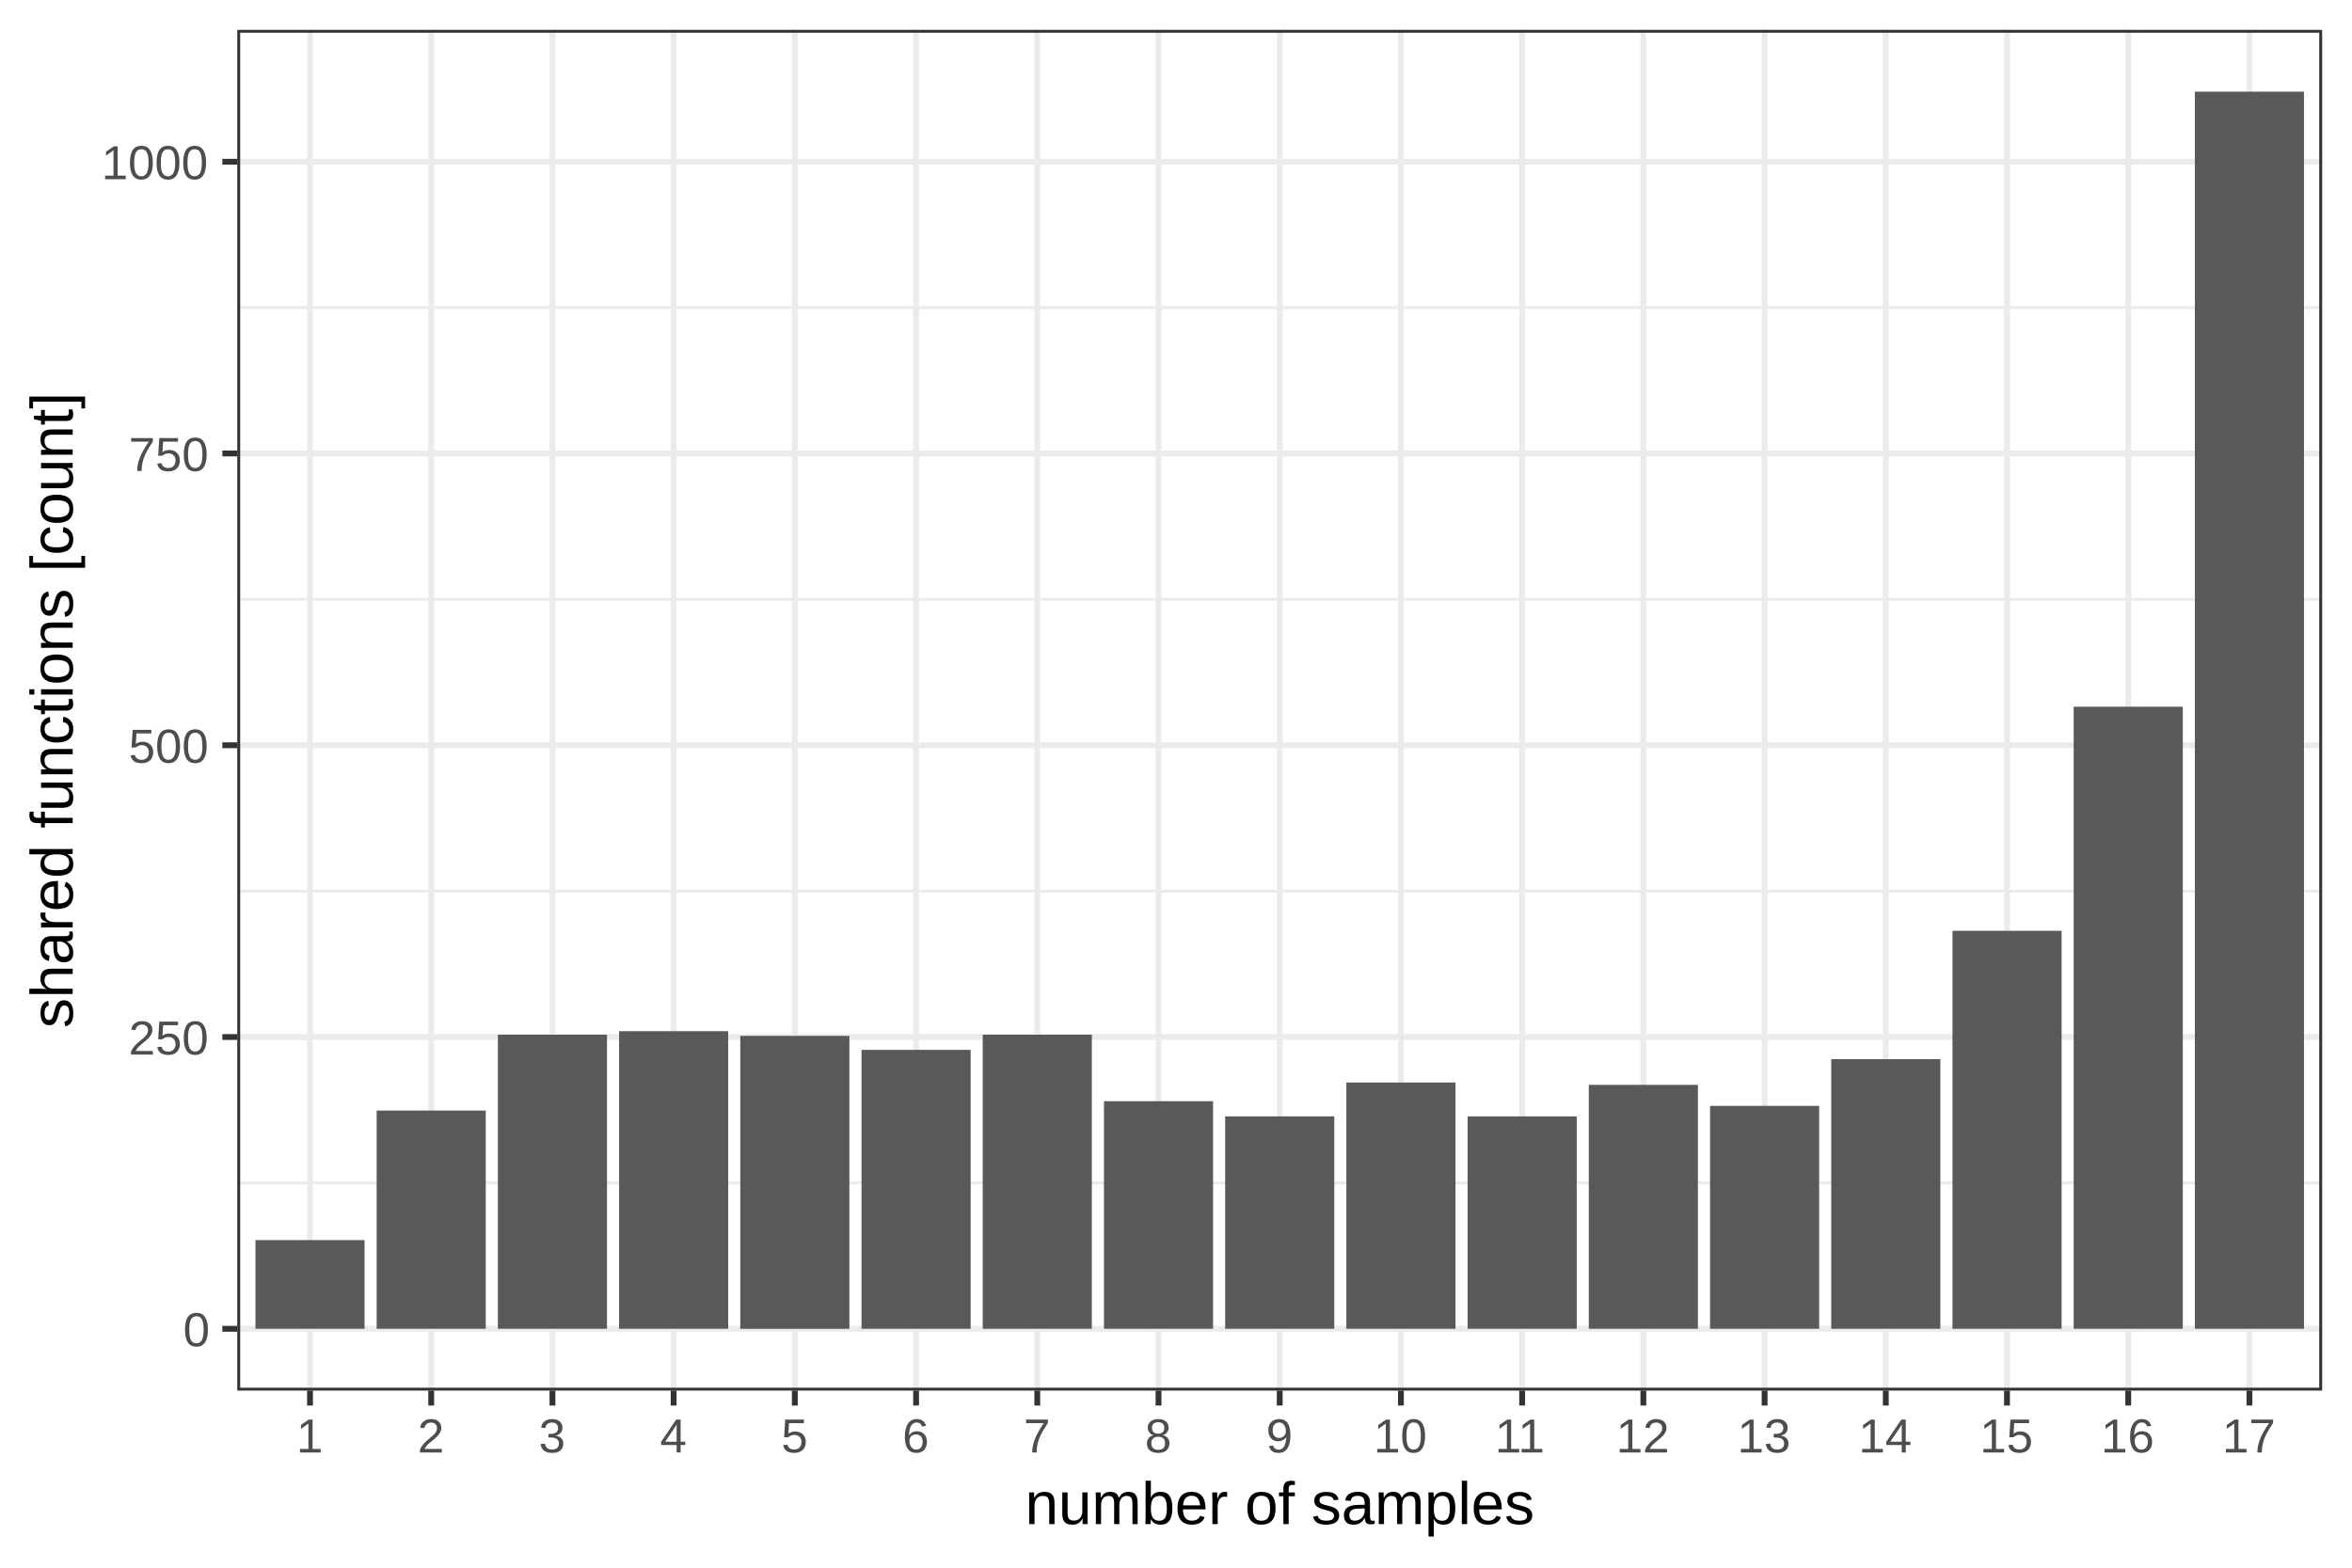
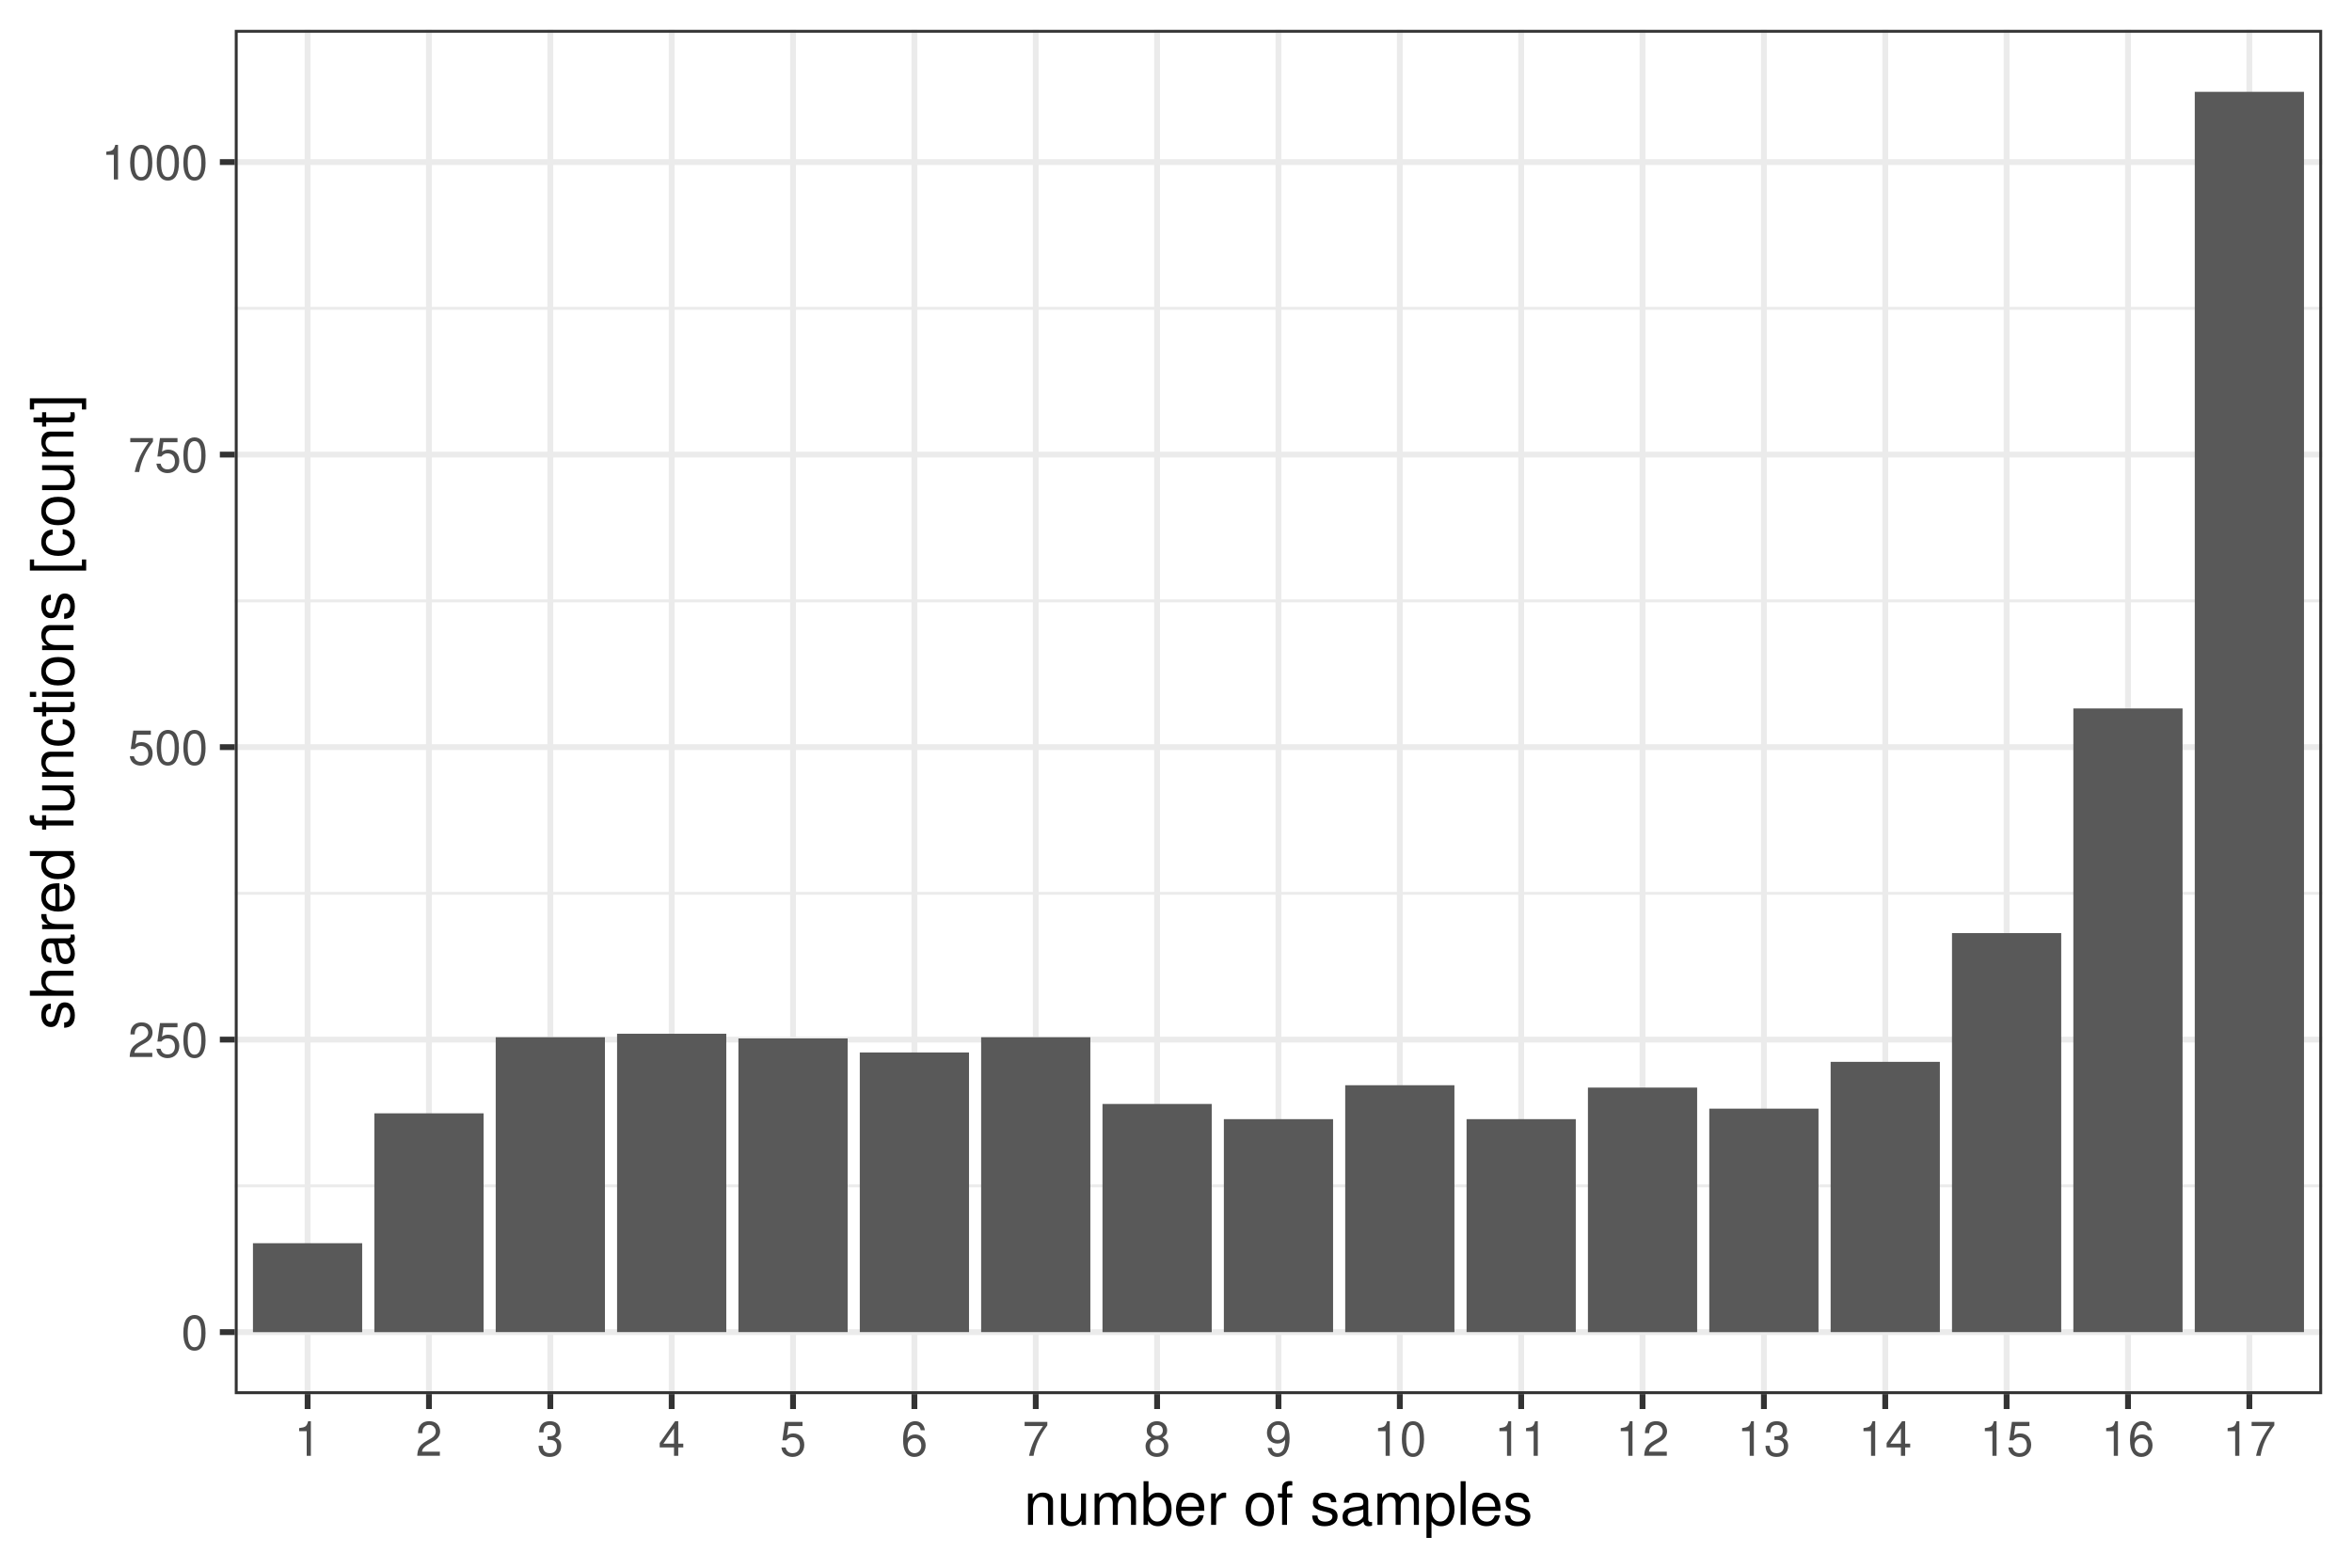
<svg xmlns="http://www.w3.org/2000/svg" viewBox="0 0 432.00 288.00">
  <defs>
    <style type="text/css">
-     line, polyline, path, rect, circle {
+     line, polyline, polygon, path, rect, circle {
      fill: none;
      stroke: #000000;
      stroke-linecap: round;
      stroke-linejoin: round;
      stroke-miterlimit: 10.00;
    }
  </style>
  </defs>
  <rect width="100%" height="100%" style="stroke: none; fill: #FFFFFF;" />
-   <rect x="0.00" y="0.00" width="432.00" height="288.00" style="stroke-width: 1.07; stroke: #FFFFFF; fill: #FFFFFF;" />
+   <rect x="0" y="0.00" width="432.00" height="288.00" style="stroke-width: 1.07; stroke: #FFFFFF; fill: #FFFFFF;" />
  <defs>
-     <clipPath id="cpNDMuNTc4NHw0MjYuNTIxfDI1NS40NzR8NS40Nzk0NQ==">
-       <rect x="43.58" y="5.48" width="382.94" height="249.99" />
+     <clipPath id="cpNDMuMTJ8NDI2LjUyfDI1Ni4xMXw1LjQ4">
+       <rect x="43.12" y="5.48" width="383.40" height="250.64" />
    </clipPath>
  </defs>
-   <rect x="43.58" y="5.48" width="382.94" height="249.99" style="stroke-width: 1.07; stroke: none; fill: #FFFFFF;" clip-path="url(#cpNDMuNTc4NHw0MjYuNTIxfDI1NS40NzR8NS40Nzk0NQ==)" />
-   <polyline points="43.58,217.31 426.52,217.31 " style="stroke-width: 0.53; stroke: #EBEBEB; stroke-linecap: butt;" clip-path="url(#cpNDMuNTc4NHw0MjYuNTIxfDI1NS40NzR8NS40Nzk0NQ==)" />
-   <polyline points="43.58,163.71 426.52,163.71 " style="stroke-width: 0.53; stroke: #EBEBEB; stroke-linecap: butt;" clip-path="url(#cpNDMuNTc4NHw0MjYuNTIxfDI1NS40NzR8NS40Nzk0NQ==)" />
-   <polyline points="43.58,110.11 426.52,110.11 " style="stroke-width: 0.53; stroke: #EBEBEB; stroke-linecap: butt;" clip-path="url(#cpNDMuNTc4NHw0MjYuNTIxfDI1NS40NzR8NS40Nzk0NQ==)" />
-   <polyline points="43.58,56.51 426.52,56.51 " style="stroke-width: 0.53; stroke: #EBEBEB; stroke-linecap: butt;" clip-path="url(#cpNDMuNTc4NHw0MjYuNTIxfDI1NS40NzR8NS40Nzk0NQ==)" />
-   <polyline points="43.58,244.11 426.52,244.11 " style="stroke-width: 1.07; stroke: #EBEBEB; stroke-linecap: butt;" clip-path="url(#cpNDMuNTc4NHw0MjYuNTIxfDI1NS40NzR8NS40Nzk0NQ==)" />
-   <polyline points="43.58,190.51 426.52,190.51 " style="stroke-width: 1.07; stroke: #EBEBEB; stroke-linecap: butt;" clip-path="url(#cpNDMuNTc4NHw0MjYuNTIxfDI1NS40NzR8NS40Nzk0NQ==)" />
-   <polyline points="43.58,136.91 426.52,136.91 " style="stroke-width: 1.07; stroke: #EBEBEB; stroke-linecap: butt;" clip-path="url(#cpNDMuNTc4NHw0MjYuNTIxfDI1NS40NzR8NS40Nzk0NQ==)" />
-   <polyline points="43.58,83.31 426.52,83.31 " style="stroke-width: 1.07; stroke: #EBEBEB; stroke-linecap: butt;" clip-path="url(#cpNDMuNTc4NHw0MjYuNTIxfDI1NS40NzR8NS40Nzk0NQ==)" />
-   <polyline points="43.58,29.71 426.52,29.71 " style="stroke-width: 1.07; stroke: #EBEBEB; stroke-linecap: butt;" clip-path="url(#cpNDMuNTc4NHw0MjYuNTIxfDI1NS40NzR8NS40Nzk0NQ==)" />
-   <polyline points="56.94,255.47 56.94,5.48 " style="stroke-width: 1.07; stroke: #EBEBEB; stroke-linecap: butt;" clip-path="url(#cpNDMuNTc4NHw0MjYuNTIxfDI1NS40NzR8NS40Nzk0NQ==)" />
-   <polyline points="79.20,255.47 79.20,5.48 " style="stroke-width: 1.07; stroke: #EBEBEB; stroke-linecap: butt;" clip-path="url(#cpNDMuNTc4NHw0MjYuNTIxfDI1NS40NzR8NS40Nzk0NQ==)" />
-   <polyline points="101.47,255.47 101.47,5.48 " style="stroke-width: 1.07; stroke: #EBEBEB; stroke-linecap: butt;" clip-path="url(#cpNDMuNTc4NHw0MjYuNTIxfDI1NS40NzR8NS40Nzk0NQ==)" />
-   <polyline points="123.73,255.47 123.73,5.48 " style="stroke-width: 1.07; stroke: #EBEBEB; stroke-linecap: butt;" clip-path="url(#cpNDMuNTc4NHw0MjYuNTIxfDI1NS40NzR8NS40Nzk0NQ==)" />
-   <polyline points="145.99,255.47 145.99,5.48 " style="stroke-width: 1.07; stroke: #EBEBEB; stroke-linecap: butt;" clip-path="url(#cpNDMuNTc4NHw0MjYuNTIxfDI1NS40NzR8NS40Nzk0NQ==)" />
-   <polyline points="168.26,255.47 168.26,5.48 " style="stroke-width: 1.07; stroke: #EBEBEB; stroke-linecap: butt;" clip-path="url(#cpNDMuNTc4NHw0MjYuNTIxfDI1NS40NzR8NS40Nzk0NQ==)" />
-   <polyline points="190.52,255.47 190.52,5.48 " style="stroke-width: 1.07; stroke: #EBEBEB; stroke-linecap: butt;" clip-path="url(#cpNDMuNTc4NHw0MjYuNTIxfDI1NS40NzR8NS40Nzk0NQ==)" />
-   <polyline points="212.79,255.47 212.79,5.48 " style="stroke-width: 1.07; stroke: #EBEBEB; stroke-linecap: butt;" clip-path="url(#cpNDMuNTc4NHw0MjYuNTIxfDI1NS40NzR8NS40Nzk0NQ==)" />
-   <polyline points="235.05,255.47 235.05,5.48 " style="stroke-width: 1.07; stroke: #EBEBEB; stroke-linecap: butt;" clip-path="url(#cpNDMuNTc4NHw0MjYuNTIxfDI1NS40NzR8NS40Nzk0NQ==)" />
-   <polyline points="257.31,255.47 257.31,5.48 " style="stroke-width: 1.07; stroke: #EBEBEB; stroke-linecap: butt;" clip-path="url(#cpNDMuNTc4NHw0MjYuNTIxfDI1NS40NzR8NS40Nzk0NQ==)" />
-   <polyline points="279.58,255.47 279.58,5.48 " style="stroke-width: 1.07; stroke: #EBEBEB; stroke-linecap: butt;" clip-path="url(#cpNDMuNTc4NHw0MjYuNTIxfDI1NS40NzR8NS40Nzk0NQ==)" />
-   <polyline points="301.84,255.47 301.84,5.48 " style="stroke-width: 1.07; stroke: #EBEBEB; stroke-linecap: butt;" clip-path="url(#cpNDMuNTc4NHw0MjYuNTIxfDI1NS40NzR8NS40Nzk0NQ==)" />
-   <polyline points="324.11,255.47 324.11,5.48 " style="stroke-width: 1.07; stroke: #EBEBEB; stroke-linecap: butt;" clip-path="url(#cpNDMuNTc4NHw0MjYuNTIxfDI1NS40NzR8NS40Nzk0NQ==)" />
-   <polyline points="346.37,255.47 346.37,5.48 " style="stroke-width: 1.07; stroke: #EBEBEB; stroke-linecap: butt;" clip-path="url(#cpNDMuNTc4NHw0MjYuNTIxfDI1NS40NzR8NS40Nzk0NQ==)" />
-   <polyline points="368.63,255.47 368.63,5.48 " style="stroke-width: 1.07; stroke: #EBEBEB; stroke-linecap: butt;" clip-path="url(#cpNDMuNTc4NHw0MjYuNTIxfDI1NS40NzR8NS40Nzk0NQ==)" />
-   <polyline points="390.90,255.47 390.90,5.48 " style="stroke-width: 1.07; stroke: #EBEBEB; stroke-linecap: butt;" clip-path="url(#cpNDMuNTc4NHw0MjYuNTIxfDI1NS40NzR8NS40Nzk0NQ==)" />
-   <polyline points="413.16,255.47 413.16,5.48 " style="stroke-width: 1.07; stroke: #EBEBEB; stroke-linecap: butt;" clip-path="url(#cpNDMuNTc4NHw0MjYuNTIxfDI1NS40NzR8NS40Nzk0NQ==)" />
-   <rect x="46.92" y="227.82" width="20.04" height="16.29" style="stroke-width: 1.07; stroke: none; stroke-linecap: butt; fill: #595959;" clip-path="url(#cpNDMuNTc4NHw0MjYuNTIxfDI1NS40NzR8NS40Nzk0NQ==)" />
-   <rect x="69.18" y="204.02" width="20.04" height="40.09" style="stroke-width: 1.07; stroke: none; stroke-linecap: butt; fill: #595959;" clip-path="url(#cpNDMuNTc4NHw0MjYuNTIxfDI1NS40NzR8NS40Nzk0NQ==)" />
-   <rect x="91.45" y="190.08" width="20.04" height="54.03" style="stroke-width: 1.07; stroke: none; stroke-linecap: butt; fill: #595959;" clip-path="url(#cpNDMuNTc4NHw0MjYuNTIxfDI1NS40NzR8NS40Nzk0NQ==)" />
-   <rect x="113.71" y="189.44" width="20.04" height="54.67" style="stroke-width: 1.07; stroke: none; stroke-linecap: butt; fill: #595959;" clip-path="url(#cpNDMuNTc4NHw0MjYuNTIxfDI1NS40NzR8NS40Nzk0NQ==)" />
-   <rect x="135.97" y="190.30" width="20.04" height="53.82" style="stroke-width: 1.07; stroke: none; stroke-linecap: butt; fill: #595959;" clip-path="url(#cpNDMuNTc4NHw0MjYuNTIxfDI1NS40NzR8NS40Nzk0NQ==)" />
-   <rect x="158.24" y="192.87" width="20.04" height="51.24" style="stroke-width: 1.07; stroke: none; stroke-linecap: butt; fill: #595959;" clip-path="url(#cpNDMuNTc4NHw0MjYuNTIxfDI1NS40NzR8NS40Nzk0NQ==)" />
-   <rect x="180.50" y="190.08" width="20.04" height="54.03" style="stroke-width: 1.07; stroke: none; stroke-linecap: butt; fill: #595959;" clip-path="url(#cpNDMuNTc4NHw0MjYuNTIxfDI1NS40NzR8NS40Nzk0NQ==)" />
-   <rect x="202.77" y="202.30" width="20.04" height="41.81" style="stroke-width: 1.07; stroke: none; stroke-linecap: butt; fill: #595959;" clip-path="url(#cpNDMuNTc4NHw0MjYuNTIxfDI1NS40NzR8NS40Nzk0NQ==)" />
-   <rect x="225.03" y="205.09" width="20.04" height="39.02" style="stroke-width: 1.07; stroke: none; stroke-linecap: butt; fill: #595959;" clip-path="url(#cpNDMuNTc4NHw0MjYuNTIxfDI1NS40NzR8NS40Nzk0NQ==)" />
-   <rect x="247.29" y="198.87" width="20.04" height="45.24" style="stroke-width: 1.07; stroke: none; stroke-linecap: butt; fill: #595959;" clip-path="url(#cpNDMuNTc4NHw0MjYuNTIxfDI1NS40NzR8NS40Nzk0NQ==)" />
-   <rect x="269.56" y="205.09" width="20.04" height="39.02" style="stroke-width: 1.07; stroke: none; stroke-linecap: butt; fill: #595959;" clip-path="url(#cpNDMuNTc4NHw0MjYuNTIxfDI1NS40NzR8NS40Nzk0NQ==)" />
-   <rect x="291.82" y="199.30" width="20.04" height="44.81" style="stroke-width: 1.07; stroke: none; stroke-linecap: butt; fill: #595959;" clip-path="url(#cpNDMuNTc4NHw0MjYuNTIxfDI1NS40NzR8NS40Nzk0NQ==)" />
-   <rect x="314.09" y="203.16" width="20.04" height="40.95" style="stroke-width: 1.07; stroke: none; stroke-linecap: butt; fill: #595959;" clip-path="url(#cpNDMuNTc4NHw0MjYuNTIxfDI1NS40NzR8NS40Nzk0NQ==)" />
-   <rect x="336.35" y="194.58" width="20.04" height="49.53" style="stroke-width: 1.07; stroke: none; stroke-linecap: butt; fill: #595959;" clip-path="url(#cpNDMuNTc4NHw0MjYuNTIxfDI1NS40NzR8NS40Nzk0NQ==)" />
-   <rect x="358.62" y="171.00" width="20.04" height="73.11" style="stroke-width: 1.07; stroke: none; stroke-linecap: butt; fill: #595959;" clip-path="url(#cpNDMuNTc4NHw0MjYuNTIxfDI1NS40NzR8NS40Nzk0NQ==)" />
-   <rect x="380.88" y="129.83" width="20.04" height="114.28" style="stroke-width: 1.07; stroke: none; stroke-linecap: butt; fill: #595959;" clip-path="url(#cpNDMuNTc4NHw0MjYuNTIxfDI1NS40NzR8NS40Nzk0NQ==)" />
-   <rect x="403.14" y="16.84" width="20.04" height="227.27" style="stroke-width: 1.07; stroke: none; stroke-linecap: butt; fill: #595959;" clip-path="url(#cpNDMuNTc4NHw0MjYuNTIxfDI1NS40NzR8NS40Nzk0NQ==)" />
-   <rect x="43.58" y="5.48" width="382.94" height="249.99" style="stroke-width: 1.07; stroke: #333333;" clip-path="url(#cpNDMuNTc4NHw0MjYuNTIxfDI1NS40NzR8NS40Nzk0NQ==)" />
+   <rect x="43.12" y="5.48" width="383.40" height="250.64" style="stroke-width: 1.07; stroke: none; fill: #FFFFFF;" clip-path="url(#cpNDMuMTJ8NDI2LjUyfDI1Ni4xMXw1LjQ4)" />
+   <polyline points="43.12,217.85 426.52,217.85 " style="stroke-width: 0.53; stroke: #EBEBEB; stroke-linecap: butt;" clip-path="url(#cpNDMuMTJ8NDI2LjUyfDI1Ni4xMXw1LjQ4)" />
+   <polyline points="43.12,164.11 426.52,164.11 " style="stroke-width: 0.53; stroke: #EBEBEB; stroke-linecap: butt;" clip-path="url(#cpNDMuMTJ8NDI2LjUyfDI1Ni4xMXw1LjQ4)" />
+   <polyline points="43.12,110.38 426.52,110.38 " style="stroke-width: 0.53; stroke: #EBEBEB; stroke-linecap: butt;" clip-path="url(#cpNDMuMTJ8NDI2LjUyfDI1Ni4xMXw1LjQ4)" />
+   <polyline points="43.12,56.64 426.52,56.64 " style="stroke-width: 0.53; stroke: #EBEBEB; stroke-linecap: butt;" clip-path="url(#cpNDMuMTJ8NDI2LjUyfDI1Ni4xMXw1LjQ4)" />
+   <polyline points="43.12,244.72 426.52,244.72 " style="stroke-width: 1.07; stroke: #EBEBEB; stroke-linecap: butt;" clip-path="url(#cpNDMuMTJ8NDI2LjUyfDI1Ni4xMXw1LjQ4)" />
+   <polyline points="43.12,190.98 426.52,190.98 " style="stroke-width: 1.07; stroke: #EBEBEB; stroke-linecap: butt;" clip-path="url(#cpNDMuMTJ8NDI2LjUyfDI1Ni4xMXw1LjQ4)" />
+   <polyline points="43.12,137.25 426.52,137.25 " style="stroke-width: 1.07; stroke: #EBEBEB; stroke-linecap: butt;" clip-path="url(#cpNDMuMTJ8NDI2LjUyfDI1Ni4xMXw1LjQ4)" />
+   <polyline points="43.12,83.51 426.52,83.51 " style="stroke-width: 1.07; stroke: #EBEBEB; stroke-linecap: butt;" clip-path="url(#cpNDMuMTJ8NDI2LjUyfDI1Ni4xMXw1LjQ4)" />
+   <polyline points="43.12,29.77 426.52,29.77 " style="stroke-width: 1.07; stroke: #EBEBEB; stroke-linecap: butt;" clip-path="url(#cpNDMuMTJ8NDI2LjUyfDI1Ni4xMXw1LjQ4)" />
+   <polyline points="56.50,256.11 56.50,5.48 " style="stroke-width: 1.07; stroke: #EBEBEB; stroke-linecap: butt;" clip-path="url(#cpNDMuMTJ8NDI2LjUyfDI1Ni4xMXw1LjQ4)" />
+   <polyline points="78.79,256.11 78.79,5.48 " style="stroke-width: 1.07; stroke: #EBEBEB; stroke-linecap: butt;" clip-path="url(#cpNDMuMTJ8NDI2LjUyfDI1Ni4xMXw1LjQ4)" />
+   <polyline points="101.08,256.11 101.08,5.48 " style="stroke-width: 1.07; stroke: #EBEBEB; stroke-linecap: butt;" clip-path="url(#cpNDMuMTJ8NDI2LjUyfDI1Ni4xMXw1LjQ4)" />
+   <polyline points="123.37,256.11 123.37,5.48 " style="stroke-width: 1.07; stroke: #EBEBEB; stroke-linecap: butt;" clip-path="url(#cpNDMuMTJ8NDI2LjUyfDI1Ni4xMXw1LjQ4)" />
+   <polyline points="145.66,256.11 145.66,5.48 " style="stroke-width: 1.07; stroke: #EBEBEB; stroke-linecap: butt;" clip-path="url(#cpNDMuMTJ8NDI2LjUyfDI1Ni4xMXw1LjQ4)" />
+   <polyline points="167.95,256.11 167.95,5.48 " style="stroke-width: 1.07; stroke: #EBEBEB; stroke-linecap: butt;" clip-path="url(#cpNDMuMTJ8NDI2LjUyfDI1Ni4xMXw1LjQ4)" />
+   <polyline points="190.24,256.11 190.24,5.48 " style="stroke-width: 1.07; stroke: #EBEBEB; stroke-linecap: butt;" clip-path="url(#cpNDMuMTJ8NDI2LjUyfDI1Ni4xMXw1LjQ4)" />
+   <polyline points="212.53,256.11 212.53,5.48 " style="stroke-width: 1.07; stroke: #EBEBEB; stroke-linecap: butt;" clip-path="url(#cpNDMuMTJ8NDI2LjUyfDI1Ni4xMXw1LjQ4)" />
+   <polyline points="234.82,256.11 234.82,5.48 " style="stroke-width: 1.07; stroke: #EBEBEB; stroke-linecap: butt;" clip-path="url(#cpNDMuMTJ8NDI2LjUyfDI1Ni4xMXw1LjQ4)" />
+   <polyline points="257.11,256.11 257.11,5.48 " style="stroke-width: 1.07; stroke: #EBEBEB; stroke-linecap: butt;" clip-path="url(#cpNDMuMTJ8NDI2LjUyfDI1Ni4xMXw1LjQ4)" />
+   <polyline points="279.40,256.11 279.40,5.48 " style="stroke-width: 1.07; stroke: #EBEBEB; stroke-linecap: butt;" clip-path="url(#cpNDMuMTJ8NDI2LjUyfDI1Ni4xMXw1LjQ4)" />
+   <polyline points="301.69,256.11 301.69,5.48 " style="stroke-width: 1.07; stroke: #EBEBEB; stroke-linecap: butt;" clip-path="url(#cpNDMuMTJ8NDI2LjUyfDI1Ni4xMXw1LjQ4)" />
+   <polyline points="323.98,256.11 323.98,5.48 " style="stroke-width: 1.07; stroke: #EBEBEB; stroke-linecap: butt;" clip-path="url(#cpNDMuMTJ8NDI2LjUyfDI1Ni4xMXw1LjQ4)" />
+   <polyline points="346.27,256.11 346.27,5.48 " style="stroke-width: 1.07; stroke: #EBEBEB; stroke-linecap: butt;" clip-path="url(#cpNDMuMTJ8NDI2LjUyfDI1Ni4xMXw1LjQ4)" />
+   <polyline points="368.56,256.11 368.56,5.48 " style="stroke-width: 1.07; stroke: #EBEBEB; stroke-linecap: butt;" clip-path="url(#cpNDMuMTJ8NDI2LjUyfDI1Ni4xMXw1LjQ4)" />
+   <polyline points="390.86,256.11 390.86,5.48 " style="stroke-width: 1.07; stroke: #EBEBEB; stroke-linecap: butt;" clip-path="url(#cpNDMuMTJ8NDI2LjUyfDI1Ni4xMXw1LjQ4)" />
+   <polyline points="413.15,256.11 413.15,5.48 " style="stroke-width: 1.07; stroke: #EBEBEB; stroke-linecap: butt;" clip-path="url(#cpNDMuMTJ8NDI2LjUyfDI1Ni4xMXw1LjQ4)" />
+   <rect x="46.46" y="228.39" width="20.06" height="16.34" style="stroke-width: 1.07; stroke: none; stroke-linecap: square; stroke-linejoin: miter; fill: #595959;" clip-path="url(#cpNDMuMTJ8NDI2LjUyfDI1Ni4xMXw1LjQ4)" />
+   <rect x="68.76" y="204.53" width="20.06" height="40.20" style="stroke-width: 1.07; stroke: none; stroke-linecap: square; stroke-linejoin: miter; fill: #595959;" clip-path="url(#cpNDMuMTJ8NDI2LjUyfDI1Ni4xMXw1LjQ4)" />
+   <rect x="91.05" y="190.55" width="20.06" height="54.17" style="stroke-width: 1.07; stroke: none; stroke-linecap: square; stroke-linejoin: miter; fill: #595959;" clip-path="url(#cpNDMuMTJ8NDI2LjUyfDI1Ni4xMXw1LjQ4)" />
+   <rect x="113.34" y="189.91" width="20.06" height="54.81" style="stroke-width: 1.07; stroke: none; stroke-linecap: square; stroke-linejoin: miter; fill: #595959;" clip-path="url(#cpNDMuMTJ8NDI2LjUyfDI1Ni4xMXw1LjQ4)" />
+   <rect x="135.63" y="190.77" width="20.06" height="53.95" style="stroke-width: 1.07; stroke: none; stroke-linecap: square; stroke-linejoin: miter; fill: #595959;" clip-path="url(#cpNDMuMTJ8NDI2LjUyfDI1Ni4xMXw1LjQ4)" />
+   <rect x="157.92" y="193.35" width="20.06" height="51.37" style="stroke-width: 1.07; stroke: none; stroke-linecap: square; stroke-linejoin: miter; fill: #595959;" clip-path="url(#cpNDMuMTJ8NDI2LjUyfDI1Ni4xMXw1LjQ4)" />
+   <rect x="180.21" y="190.55" width="20.06" height="54.17" style="stroke-width: 1.07; stroke: none; stroke-linecap: square; stroke-linejoin: miter; fill: #595959;" clip-path="url(#cpNDMuMTJ8NDI2LjUyfDI1Ni4xMXw1LjQ4)" />
+   <rect x="202.50" y="202.81" width="20.06" height="41.92" style="stroke-width: 1.07; stroke: none; stroke-linecap: square; stroke-linejoin: miter; fill: #595959;" clip-path="url(#cpNDMuMTJ8NDI2LjUyfDI1Ni4xMXw1LjQ4)" />
+   <rect x="224.79" y="205.60" width="20.06" height="39.12" style="stroke-width: 1.07; stroke: none; stroke-linecap: square; stroke-linejoin: miter; fill: #595959;" clip-path="url(#cpNDMuMTJ8NDI2LjUyfDI1Ni4xMXw1LjQ4)" />
+   <rect x="247.08" y="199.37" width="20.06" height="45.36" style="stroke-width: 1.07; stroke: none; stroke-linecap: square; stroke-linejoin: miter; fill: #595959;" clip-path="url(#cpNDMuMTJ8NDI2LjUyfDI1Ni4xMXw1LjQ4)" />
+   <rect x="269.37" y="205.60" width="20.06" height="39.12" style="stroke-width: 1.07; stroke: none; stroke-linecap: square; stroke-linejoin: miter; fill: #595959;" clip-path="url(#cpNDMuMTJ8NDI2LjUyfDI1Ni4xMXw1LjQ4)" />
+   <rect x="291.66" y="199.80" width="20.06" height="44.93" style="stroke-width: 1.07; stroke: none; stroke-linecap: square; stroke-linejoin: miter; fill: #595959;" clip-path="url(#cpNDMuMTJ8NDI2LjUyfDI1Ni4xMXw1LjQ4)" />
+   <rect x="313.95" y="203.67" width="20.06" height="41.06" style="stroke-width: 1.07; stroke: none; stroke-linecap: square; stroke-linejoin: miter; fill: #595959;" clip-path="url(#cpNDMuMTJ8NDI2LjUyfDI1Ni4xMXw1LjQ4)" />
+   <rect x="336.24" y="195.07" width="20.06" height="49.65" style="stroke-width: 1.07; stroke: none; stroke-linecap: square; stroke-linejoin: miter; fill: #595959;" clip-path="url(#cpNDMuMTJ8NDI2LjUyfDI1Ni4xMXw1LjQ4)" />
+   <rect x="358.53" y="171.42" width="20.06" height="73.30" style="stroke-width: 1.07; stroke: none; stroke-linecap: square; stroke-linejoin: miter; fill: #595959;" clip-path="url(#cpNDMuMTJ8NDI2LjUyfDI1Ni4xMXw1LjQ4)" />
+   <rect x="380.82" y="130.15" width="20.06" height="114.57" style="stroke-width: 1.07; stroke: none; stroke-linecap: square; stroke-linejoin: miter; fill: #595959;" clip-path="url(#cpNDMuMTJ8NDI2LjUyfDI1Ni4xMXw1LjQ4)" />
+   <rect x="403.12" y="16.87" width="20.06" height="227.85" style="stroke-width: 1.07; stroke: none; stroke-linecap: square; stroke-linejoin: miter; fill: #595959;" clip-path="url(#cpNDMuMTJ8NDI2LjUyfDI1Ni4xMXw1LjQ4)" />
+   <rect x="43.12" y="5.48" width="383.40" height="250.64" style="stroke-width: 1.07; stroke: #333333;" clip-path="url(#cpNDMuMTJ8NDI2LjUyfDI1Ni4xMXw1LjQ4)" />
  <defs>
-     <clipPath id="cpMHw0MzJ8Mjg4fDA=">
+     <clipPath id="cpMC4wMHw0MzIuMDB8Mjg4LjAwfDAuMDA=">
      <rect x="0.00" y="0.00" width="432.00" height="288.00" />
    </clipPath>
  </defs>
-   <g clip-path="url(#cpMHw0MzJ8Mjg4fDA=)">
-     <text x="33.64" y="247.33" style="font-size: 8.80px; fill: #4D4D4D; font-family: Arial;" textLength="5.01px" lengthAdjust="spacingAndGlyphs">0</text>
+   <g clip-path="url(#cpMC4wMHw0MzIuMDB8Mjg4LjAwfDAuMDA=)">
+     <text x="33.30" y="247.93" style="font-size: 8.80px; fill: #4D4D4D; font-family: Nimbus Sans L;" textLength="4.89px" lengthAdjust="spacingAndGlyphs">0</text>
  </g>
-   <g clip-path="url(#cpMHw0MzJ8Mjg4fDA=)">
-     <text x="23.63" y="193.73" style="font-size: 8.80px; fill: #4D4D4D; font-family: Arial;" textLength="15.02px" lengthAdjust="spacingAndGlyphs">250</text>
+   <g clip-path="url(#cpMC4wMHw0MzIuMDB8Mjg4LjAwfDAuMDA=)">
+     <text x="23.52" y="194.19" style="font-size: 8.80px; fill: #4D4D4D; font-family: Nimbus Sans L;" textLength="14.67px" lengthAdjust="spacingAndGlyphs">250</text>
  </g>
-   <g clip-path="url(#cpMHw0MzJ8Mjg4fDA=)">
-     <text x="23.63" y="140.13" style="font-size: 8.80px; fill: #4D4D4D; font-family: Arial;" textLength="15.02px" lengthAdjust="spacingAndGlyphs">500</text>
+   <g clip-path="url(#cpMC4wMHw0MzIuMDB8Mjg4LjAwfDAuMDA=)">
+     <text x="23.52" y="140.45" style="font-size: 8.80px; fill: #4D4D4D; font-family: Nimbus Sans L;" textLength="14.67px" lengthAdjust="spacingAndGlyphs">500</text>
  </g>
-   <g clip-path="url(#cpMHw0MzJ8Mjg4fDA=)">
-     <text x="23.63" y="86.53" style="font-size: 8.80px; fill: #4D4D4D; font-family: Arial;" textLength="15.02px" lengthAdjust="spacingAndGlyphs">750</text>
+   <g clip-path="url(#cpMC4wMHw0MzIuMDB8Mjg4LjAwfDAuMDA=)">
+     <text x="23.52" y="86.71" style="font-size: 8.80px; fill: #4D4D4D; font-family: Nimbus Sans L;" textLength="14.67px" lengthAdjust="spacingAndGlyphs">750</text>
  </g>
-   <g clip-path="url(#cpMHw0MzJ8Mjg4fDA=)">
-     <text x="18.63" y="32.93" style="font-size: 8.80px; fill: #4D4D4D; font-family: Arial;" textLength="20.02px" lengthAdjust="spacingAndGlyphs">1000</text>
+   <g clip-path="url(#cpMC4wMHw0MzIuMDB8Mjg4LjAwfDAuMDA=)">
+     <text x="18.63" y="32.97" style="font-size: 8.80px; fill: #4D4D4D; font-family: Nimbus Sans L;" textLength="19.56px" lengthAdjust="spacingAndGlyphs">1000</text>
  </g>
-   <polyline points="40.84,244.11 43.58,244.11 " style="stroke-width: 1.07; stroke: #333333; stroke-linecap: butt;" clip-path="url(#cpMHw0MzJ8Mjg4fDA=)" />
-   <polyline points="40.84,190.51 43.58,190.51 " style="stroke-width: 1.07; stroke: #333333; stroke-linecap: butt;" clip-path="url(#cpMHw0MzJ8Mjg4fDA=)" />
-   <polyline points="40.84,136.91 43.58,136.91 " style="stroke-width: 1.07; stroke: #333333; stroke-linecap: butt;" clip-path="url(#cpMHw0MzJ8Mjg4fDA=)" />
-   <polyline points="40.84,83.31 43.58,83.31 " style="stroke-width: 1.07; stroke: #333333; stroke-linecap: butt;" clip-path="url(#cpMHw0MzJ8Mjg4fDA=)" />
-   <polyline points="40.84,29.71 43.58,29.71 " style="stroke-width: 1.07; stroke: #333333; stroke-linecap: butt;" clip-path="url(#cpMHw0MzJ8Mjg4fDA=)" />
-   <polyline points="56.94,258.21 56.94,255.47 " style="stroke-width: 1.07; stroke: #333333; stroke-linecap: butt;" clip-path="url(#cpMHw0MzJ8Mjg4fDA=)" />
-   <polyline points="79.20,258.21 79.20,255.47 " style="stroke-width: 1.07; stroke: #333333; stroke-linecap: butt;" clip-path="url(#cpMHw0MzJ8Mjg4fDA=)" />
-   <polyline points="101.47,258.21 101.47,255.47 " style="stroke-width: 1.07; stroke: #333333; stroke-linecap: butt;" clip-path="url(#cpMHw0MzJ8Mjg4fDA=)" />
-   <polyline points="123.73,258.21 123.73,255.47 " style="stroke-width: 1.07; stroke: #333333; stroke-linecap: butt;" clip-path="url(#cpMHw0MzJ8Mjg4fDA=)" />
-   <polyline points="145.99,258.21 145.99,255.47 " style="stroke-width: 1.07; stroke: #333333; stroke-linecap: butt;" clip-path="url(#cpMHw0MzJ8Mjg4fDA=)" />
-   <polyline points="168.26,258.21 168.26,255.47 " style="stroke-width: 1.07; stroke: #333333; stroke-linecap: butt;" clip-path="url(#cpMHw0MzJ8Mjg4fDA=)" />
-   <polyline points="190.52,258.21 190.52,255.47 " style="stroke-width: 1.07; stroke: #333333; stroke-linecap: butt;" clip-path="url(#cpMHw0MzJ8Mjg4fDA=)" />
-   <polyline points="212.79,258.21 212.79,255.47 " style="stroke-width: 1.07; stroke: #333333; stroke-linecap: butt;" clip-path="url(#cpMHw0MzJ8Mjg4fDA=)" />
-   <polyline points="235.05,258.21 235.05,255.47 " style="stroke-width: 1.07; stroke: #333333; stroke-linecap: butt;" clip-path="url(#cpMHw0MzJ8Mjg4fDA=)" />
-   <polyline points="257.31,258.21 257.31,255.47 " style="stroke-width: 1.07; stroke: #333333; stroke-linecap: butt;" clip-path="url(#cpMHw0MzJ8Mjg4fDA=)" />
-   <polyline points="279.58,258.21 279.58,255.47 " style="stroke-width: 1.07; stroke: #333333; stroke-linecap: butt;" clip-path="url(#cpMHw0MzJ8Mjg4fDA=)" />
-   <polyline points="301.84,258.21 301.84,255.47 " style="stroke-width: 1.07; stroke: #333333; stroke-linecap: butt;" clip-path="url(#cpMHw0MzJ8Mjg4fDA=)" />
-   <polyline points="324.11,258.21 324.11,255.47 " style="stroke-width: 1.07; stroke: #333333; stroke-linecap: butt;" clip-path="url(#cpMHw0MzJ8Mjg4fDA=)" />
-   <polyline points="346.37,258.21 346.37,255.47 " style="stroke-width: 1.07; stroke: #333333; stroke-linecap: butt;" clip-path="url(#cpMHw0MzJ8Mjg4fDA=)" />
-   <polyline points="368.63,258.21 368.63,255.47 " style="stroke-width: 1.07; stroke: #333333; stroke-linecap: butt;" clip-path="url(#cpMHw0MzJ8Mjg4fDA=)" />
-   <polyline points="390.90,258.21 390.90,255.47 " style="stroke-width: 1.07; stroke: #333333; stroke-linecap: butt;" clip-path="url(#cpMHw0MzJ8Mjg4fDA=)" />
-   <polyline points="413.16,258.21 413.16,255.47 " style="stroke-width: 1.07; stroke: #333333; stroke-linecap: butt;" clip-path="url(#cpMHw0MzJ8Mjg4fDA=)" />
-   <g clip-path="url(#cpMHw0MzJ8Mjg4fDA=)">
-     <text x="54.43" y="266.84" style="font-size: 8.80px; fill: #4D4D4D; font-family: Arial;" textLength="5.01px" lengthAdjust="spacingAndGlyphs">1</text>
+   <polyline points="40.38,244.72 43.12,244.72 " style="stroke-width: 1.07; stroke: #333333; stroke-linecap: butt;" clip-path="url(#cpMC4wMHw0MzIuMDB8Mjg4LjAwfDAuMDA=)" />
+   <polyline points="40.38,190.98 43.12,190.98 " style="stroke-width: 1.07; stroke: #333333; stroke-linecap: butt;" clip-path="url(#cpMC4wMHw0MzIuMDB8Mjg4LjAwfDAuMDA=)" />
+   <polyline points="40.38,137.25 43.12,137.25 " style="stroke-width: 1.07; stroke: #333333; stroke-linecap: butt;" clip-path="url(#cpMC4wMHw0MzIuMDB8Mjg4LjAwfDAuMDA=)" />
+   <polyline points="40.38,83.51 43.12,83.51 " style="stroke-width: 1.07; stroke: #333333; stroke-linecap: butt;" clip-path="url(#cpMC4wMHw0MzIuMDB8Mjg4LjAwfDAuMDA=)" />
+   <polyline points="40.38,29.77 43.12,29.77 " style="stroke-width: 1.07; stroke: #333333; stroke-linecap: butt;" clip-path="url(#cpMC4wMHw0MzIuMDB8Mjg4LjAwfDAuMDA=)" />
+   <polyline points="56.50,258.85 56.50,256.11 " style="stroke-width: 1.07; stroke: #333333; stroke-linecap: butt;" clip-path="url(#cpMC4wMHw0MzIuMDB8Mjg4LjAwfDAuMDA=)" />
+   <polyline points="78.79,258.85 78.79,256.11 " style="stroke-width: 1.07; stroke: #333333; stroke-linecap: butt;" clip-path="url(#cpMC4wMHw0MzIuMDB8Mjg4LjAwfDAuMDA=)" />
+   <polyline points="101.08,258.85 101.08,256.11 " style="stroke-width: 1.07; stroke: #333333; stroke-linecap: butt;" clip-path="url(#cpMC4wMHw0MzIuMDB8Mjg4LjAwfDAuMDA=)" />
+   <polyline points="123.37,258.85 123.37,256.11 " style="stroke-width: 1.07; stroke: #333333; stroke-linecap: butt;" clip-path="url(#cpMC4wMHw0MzIuMDB8Mjg4LjAwfDAuMDA=)" />
+   <polyline points="145.66,258.85 145.66,256.11 " style="stroke-width: 1.07; stroke: #333333; stroke-linecap: butt;" clip-path="url(#cpMC4wMHw0MzIuMDB8Mjg4LjAwfDAuMDA=)" />
+   <polyline points="167.95,258.85 167.95,256.11 " style="stroke-width: 1.07; stroke: #333333; stroke-linecap: butt;" clip-path="url(#cpMC4wMHw0MzIuMDB8Mjg4LjAwfDAuMDA=)" />
+   <polyline points="190.24,258.85 190.24,256.11 " style="stroke-width: 1.07; stroke: #333333; stroke-linecap: butt;" clip-path="url(#cpMC4wMHw0MzIuMDB8Mjg4LjAwfDAuMDA=)" />
+   <polyline points="212.53,258.85 212.53,256.11 " style="stroke-width: 1.07; stroke: #333333; stroke-linecap: butt;" clip-path="url(#cpMC4wMHw0MzIuMDB8Mjg4LjAwfDAuMDA=)" />
+   <polyline points="234.82,258.85 234.82,256.11 " style="stroke-width: 1.07; stroke: #333333; stroke-linecap: butt;" clip-path="url(#cpMC4wMHw0MzIuMDB8Mjg4LjAwfDAuMDA=)" />
+   <polyline points="257.11,258.85 257.11,256.11 " style="stroke-width: 1.07; stroke: #333333; stroke-linecap: butt;" clip-path="url(#cpMC4wMHw0MzIuMDB8Mjg4LjAwfDAuMDA=)" />
+   <polyline points="279.40,258.85 279.40,256.11 " style="stroke-width: 1.07; stroke: #333333; stroke-linecap: butt;" clip-path="url(#cpMC4wMHw0MzIuMDB8Mjg4LjAwfDAuMDA=)" />
+   <polyline points="301.69,258.85 301.69,256.11 " style="stroke-width: 1.07; stroke: #333333; stroke-linecap: butt;" clip-path="url(#cpMC4wMHw0MzIuMDB8Mjg4LjAwfDAuMDA=)" />
+   <polyline points="323.98,258.85 323.98,256.11 " style="stroke-width: 1.07; stroke: #333333; stroke-linecap: butt;" clip-path="url(#cpMC4wMHw0MzIuMDB8Mjg4LjAwfDAuMDA=)" />
+   <polyline points="346.27,258.85 346.27,256.11 " style="stroke-width: 1.07; stroke: #333333; stroke-linecap: butt;" clip-path="url(#cpMC4wMHw0MzIuMDB8Mjg4LjAwfDAuMDA=)" />
+   <polyline points="368.56,258.85 368.56,256.11 " style="stroke-width: 1.07; stroke: #333333; stroke-linecap: butt;" clip-path="url(#cpMC4wMHw0MzIuMDB8Mjg4LjAwfDAuMDA=)" />
+   <polyline points="390.86,258.85 390.86,256.11 " style="stroke-width: 1.07; stroke: #333333; stroke-linecap: butt;" clip-path="url(#cpMC4wMHw0MzIuMDB8Mjg4LjAwfDAuMDA=)" />
+   <polyline points="413.15,258.85 413.15,256.11 " style="stroke-width: 1.07; stroke: #333333; stroke-linecap: butt;" clip-path="url(#cpMC4wMHw0MzIuMDB8Mjg4LjAwfDAuMDA=)" />
+   <g clip-path="url(#cpMC4wMHw0MzIuMDB8Mjg4LjAwfDAuMDA=)">
+     <text x="54.05" y="267.45" style="font-size: 8.80px; fill: #4D4D4D; font-family: Nimbus Sans L;" textLength="4.89px" lengthAdjust="spacingAndGlyphs">1</text>
  </g>
-   <g clip-path="url(#cpMHw0MzJ8Mjg4fDA=)">
-     <text x="76.70" y="266.84" style="font-size: 8.80px; fill: #4D4D4D; font-family: Arial;" textLength="5.01px" lengthAdjust="spacingAndGlyphs">2</text>
+   <g clip-path="url(#cpMC4wMHw0MzIuMDB8Mjg4LjAwfDAuMDA=)">
+     <text x="76.34" y="267.45" style="font-size: 8.80px; fill: #4D4D4D; font-family: Nimbus Sans L;" textLength="4.89px" lengthAdjust="spacingAndGlyphs">2</text>
  </g>
-   <g clip-path="url(#cpMHw0MzJ8Mjg4fDA=)">
-     <text x="98.96" y="266.84" style="font-size: 8.80px; fill: #4D4D4D; font-family: Arial;" textLength="5.01px" lengthAdjust="spacingAndGlyphs">3</text>
+   <g clip-path="url(#cpMC4wMHw0MzIuMDB8Mjg4LjAwfDAuMDA=)">
+     <text x="98.63" y="267.45" style="font-size: 8.80px; fill: #4D4D4D; font-family: Nimbus Sans L;" textLength="4.89px" lengthAdjust="spacingAndGlyphs">3</text>
  </g>
-   <g clip-path="url(#cpMHw0MzJ8Mjg4fDA=)">
-     <text x="121.23" y="266.84" style="font-size: 8.80px; fill: #4D4D4D; font-family: Arial;" textLength="5.01px" lengthAdjust="spacingAndGlyphs">4</text>
+   <g clip-path="url(#cpMC4wMHw0MzIuMDB8Mjg4LjAwfDAuMDA=)">
+     <text x="120.92" y="267.45" style="font-size: 8.80px; fill: #4D4D4D; font-family: Nimbus Sans L;" textLength="4.89px" lengthAdjust="spacingAndGlyphs">4</text>
  </g>
-   <g clip-path="url(#cpMHw0MzJ8Mjg4fDA=)">
-     <text x="143.49" y="266.84" style="font-size: 8.80px; fill: #4D4D4D; font-family: Arial;" textLength="5.01px" lengthAdjust="spacingAndGlyphs">5</text>
+   <g clip-path="url(#cpMC4wMHw0MzIuMDB8Mjg4LjAwfDAuMDA=)">
+     <text x="143.21" y="267.45" style="font-size: 8.80px; fill: #4D4D4D; font-family: Nimbus Sans L;" textLength="4.89px" lengthAdjust="spacingAndGlyphs">5</text>
  </g>
-   <g clip-path="url(#cpMHw0MzJ8Mjg4fDA=)">
-     <text x="165.75" y="266.84" style="font-size: 8.80px; fill: #4D4D4D; font-family: Arial;" textLength="5.01px" lengthAdjust="spacingAndGlyphs">6</text>
+   <g clip-path="url(#cpMC4wMHw0MzIuMDB8Mjg4LjAwfDAuMDA=)">
+     <text x="165.50" y="267.45" style="font-size: 8.80px; fill: #4D4D4D; font-family: Nimbus Sans L;" textLength="4.89px" lengthAdjust="spacingAndGlyphs">6</text>
  </g>
-   <g clip-path="url(#cpMHw0MzJ8Mjg4fDA=)">
-     <text x="188.02" y="266.84" style="font-size: 8.80px; fill: #4D4D4D; font-family: Arial;" textLength="5.01px" lengthAdjust="spacingAndGlyphs">7</text>
+   <g clip-path="url(#cpMC4wMHw0MzIuMDB8Mjg4LjAwfDAuMDA=)">
+     <text x="187.79" y="267.45" style="font-size: 8.80px; fill: #4D4D4D; font-family: Nimbus Sans L;" textLength="4.89px" lengthAdjust="spacingAndGlyphs">7</text>
  </g>
-   <g clip-path="url(#cpMHw0MzJ8Mjg4fDA=)">
-     <text x="210.28" y="266.84" style="font-size: 8.80px; fill: #4D4D4D; font-family: Arial;" textLength="5.01px" lengthAdjust="spacingAndGlyphs">8</text>
+   <g clip-path="url(#cpMC4wMHw0MzIuMDB8Mjg4LjAwfDAuMDA=)">
+     <text x="210.08" y="267.45" style="font-size: 8.80px; fill: #4D4D4D; font-family: Nimbus Sans L;" textLength="4.89px" lengthAdjust="spacingAndGlyphs">8</text>
  </g>
-   <g clip-path="url(#cpMHw0MzJ8Mjg4fDA=)">
-     <text x="232.55" y="266.84" style="font-size: 8.80px; fill: #4D4D4D; font-family: Arial;" textLength="5.01px" lengthAdjust="spacingAndGlyphs">9</text>
+   <g clip-path="url(#cpMC4wMHw0MzIuMDB8Mjg4LjAwfDAuMDA=)">
+     <text x="232.38" y="267.45" style="font-size: 8.80px; fill: #4D4D4D; font-family: Nimbus Sans L;" textLength="4.89px" lengthAdjust="spacingAndGlyphs">9</text>
  </g>
-   <g clip-path="url(#cpMHw0MzJ8Mjg4fDA=)">
-     <text x="252.31" y="266.84" style="font-size: 8.80px; fill: #4D4D4D; font-family: Arial;" textLength="10.01px" lengthAdjust="spacingAndGlyphs">10</text>
+   <g clip-path="url(#cpMC4wMHw0MzIuMDB8Mjg4LjAwfDAuMDA=)">
+     <text x="252.22" y="267.45" style="font-size: 8.80px; fill: #4D4D4D; font-family: Nimbus Sans L;" textLength="9.78px" lengthAdjust="spacingAndGlyphs">10</text>
  </g>
-   <g clip-path="url(#cpMHw0MzJ8Mjg4fDA=)">
-     <text x="274.57" y="266.84" style="font-size: 8.80px; fill: #4D4D4D; font-family: Arial;" textLength="10.01px" lengthAdjust="spacingAndGlyphs">11</text>
+   <g clip-path="url(#cpMC4wMHw0MzIuMDB8Mjg4LjAwfDAuMDA=)">
+     <text x="274.51" y="267.45" style="font-size: 8.80px; fill: #4D4D4D; font-family: Nimbus Sans L;" textLength="9.78px" lengthAdjust="spacingAndGlyphs">11</text>
  </g>
-   <g clip-path="url(#cpMHw0MzJ8Mjg4fDA=)">
-     <text x="296.84" y="266.84" style="font-size: 8.80px; fill: #4D4D4D; font-family: Arial;" textLength="10.01px" lengthAdjust="spacingAndGlyphs">12</text>
+   <g clip-path="url(#cpMC4wMHw0MzIuMDB8Mjg4LjAwfDAuMDA=)">
+     <text x="296.80" y="267.45" style="font-size: 8.80px; fill: #4D4D4D; font-family: Nimbus Sans L;" textLength="9.78px" lengthAdjust="spacingAndGlyphs">12</text>
  </g>
-   <g clip-path="url(#cpMHw0MzJ8Mjg4fDA=)">
-     <text x="319.10" y="266.84" style="font-size: 8.80px; fill: #4D4D4D; font-family: Arial;" textLength="10.01px" lengthAdjust="spacingAndGlyphs">13</text>
+   <g clip-path="url(#cpMC4wMHw0MzIuMDB8Mjg4LjAwfDAuMDA=)">
+     <text x="319.09" y="267.45" style="font-size: 8.80px; fill: #4D4D4D; font-family: Nimbus Sans L;" textLength="9.78px" lengthAdjust="spacingAndGlyphs">13</text>
  </g>
-   <g clip-path="url(#cpMHw0MzJ8Mjg4fDA=)">
-     <text x="341.36" y="266.84" style="font-size: 8.80px; fill: #4D4D4D; font-family: Arial;" textLength="10.01px" lengthAdjust="spacingAndGlyphs">14</text>
+   <g clip-path="url(#cpMC4wMHw0MzIuMDB8Mjg4LjAwfDAuMDA=)">
+     <text x="341.38" y="267.45" style="font-size: 8.80px; fill: #4D4D4D; font-family: Nimbus Sans L;" textLength="9.78px" lengthAdjust="spacingAndGlyphs">14</text>
  </g>
-   <g clip-path="url(#cpMHw0MzJ8Mjg4fDA=)">
-     <text x="363.63" y="266.84" style="font-size: 8.80px; fill: #4D4D4D; font-family: Arial;" textLength="10.01px" lengthAdjust="spacingAndGlyphs">15</text>
+   <g clip-path="url(#cpMC4wMHw0MzIuMDB8Mjg4LjAwfDAuMDA=)">
+     <text x="363.67" y="267.45" style="font-size: 8.80px; fill: #4D4D4D; font-family: Nimbus Sans L;" textLength="9.78px" lengthAdjust="spacingAndGlyphs">15</text>
  </g>
-   <g clip-path="url(#cpMHw0MzJ8Mjg4fDA=)">
-     <text x="385.89" y="266.84" style="font-size: 8.80px; fill: #4D4D4D; font-family: Arial;" textLength="10.01px" lengthAdjust="spacingAndGlyphs">16</text>
+   <g clip-path="url(#cpMC4wMHw0MzIuMDB8Mjg4LjAwfDAuMDA=)">
+     <text x="385.96" y="267.45" style="font-size: 8.80px; fill: #4D4D4D; font-family: Nimbus Sans L;" textLength="9.78px" lengthAdjust="spacingAndGlyphs">16</text>
  </g>
-   <g clip-path="url(#cpMHw0MzJ8Mjg4fDA=)">
-     <text x="408.16" y="266.84" style="font-size: 8.80px; fill: #4D4D4D; font-family: Arial;" textLength="10.01px" lengthAdjust="spacingAndGlyphs">17</text>
+   <g clip-path="url(#cpMC4wMHw0MzIuMDB8Mjg4LjAwfDAuMDA=)">
+     <text x="408.26" y="267.45" style="font-size: 8.80px; fill: #4D4D4D; font-family: Nimbus Sans L;" textLength="9.78px" lengthAdjust="spacingAndGlyphs">17</text>
  </g>
-   <g clip-path="url(#cpMHw0MzJ8Mjg4fDA=)">
-     <text x="188.28" y="279.99" style="font-size: 11.00px; font-family: Arial;" textLength="93.54px" lengthAdjust="spacingAndGlyphs">number of samples</text>
+   <g clip-path="url(#cpMC4wMHw0MzIuMDB8Mjg4LjAwfDAuMDA=)">
+     <text x="188.05" y="280.13" style="font-size: 11.00px; font-family: Nimbus Sans L;" textLength="93.53px" lengthAdjust="spacingAndGlyphs">number of samples</text>
  </g>
-   <g clip-path="url(#cpMHw0MzJ8Mjg4fDA=)">
-     <text transform="translate(13.35,188.87) rotate(-90)" style="font-size: 11.00px; font-family: Arial;" textLength="116.79px" lengthAdjust="spacingAndGlyphs">shared functions [count]</text>
+   <g clip-path="url(#cpMC4wMHw0MzIuMDB8Mjg4LjAwfDAuMDA=)">
+     <text transform="translate(13.50,189.19) rotate(-90)" style="font-size: 11.00px; font-family: Nimbus Sans L;" textLength="116.79px" lengthAdjust="spacingAndGlyphs">shared functions [count]</text>
  </g>
</svg>
